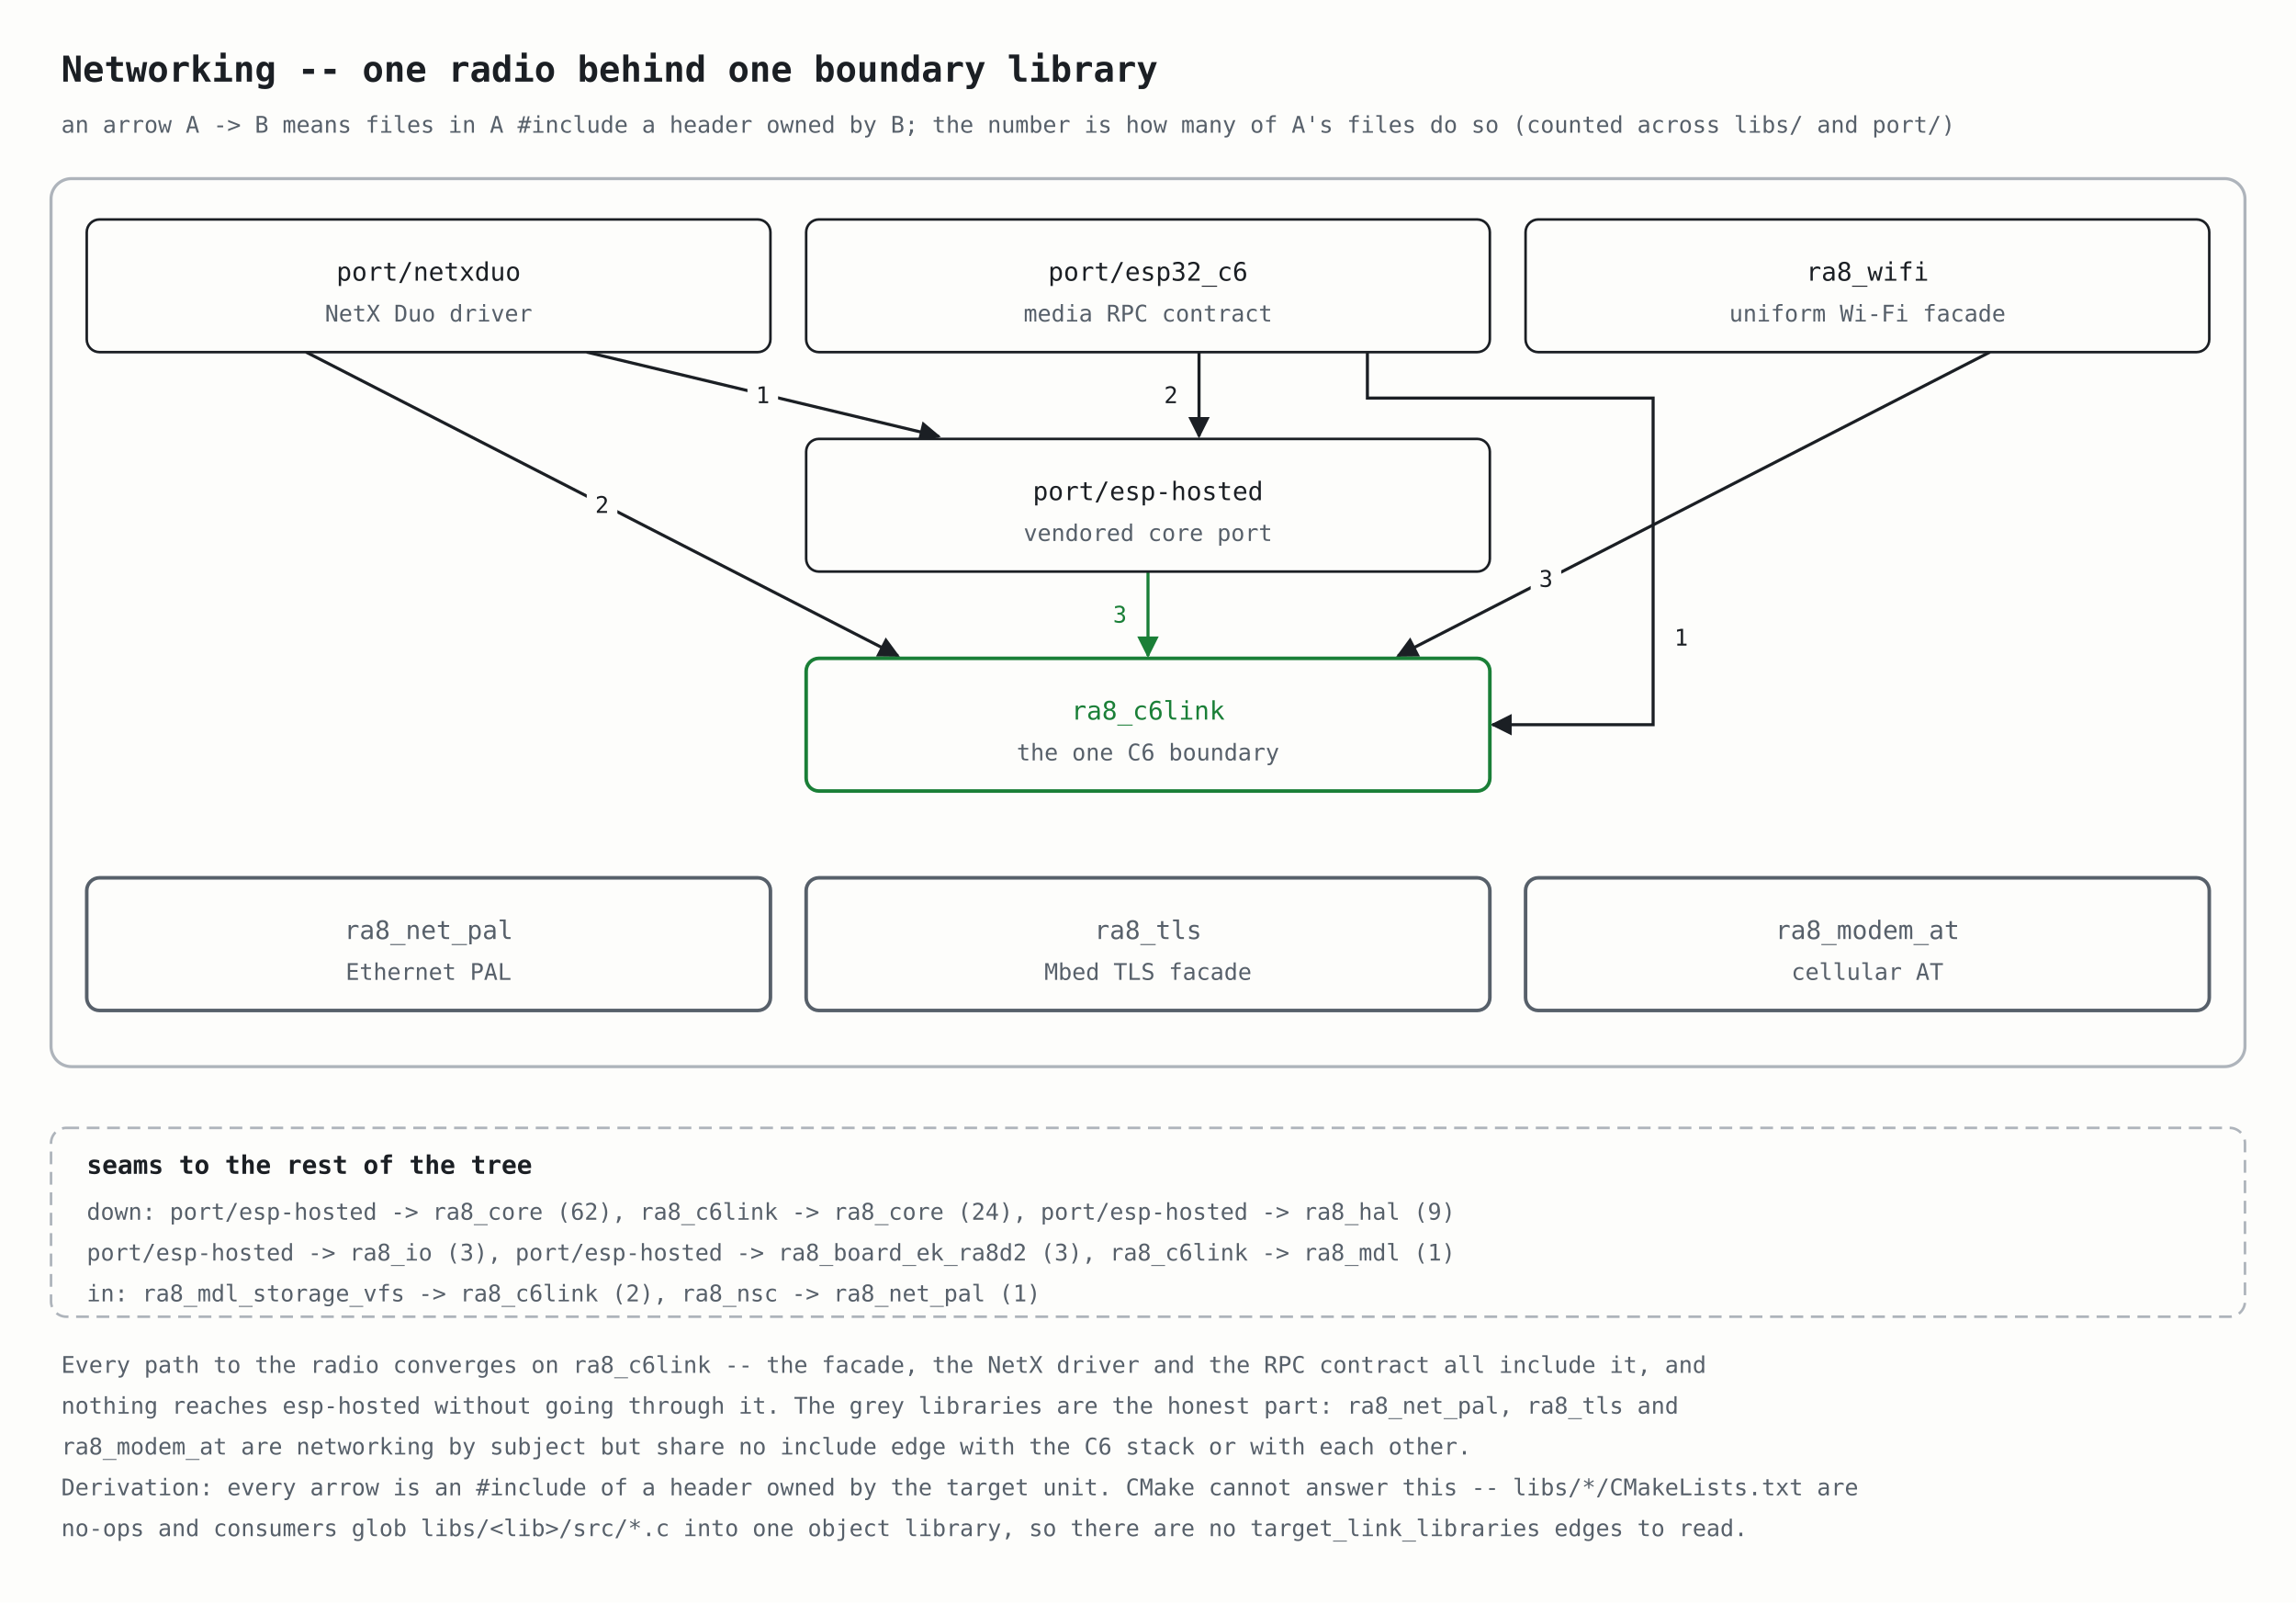
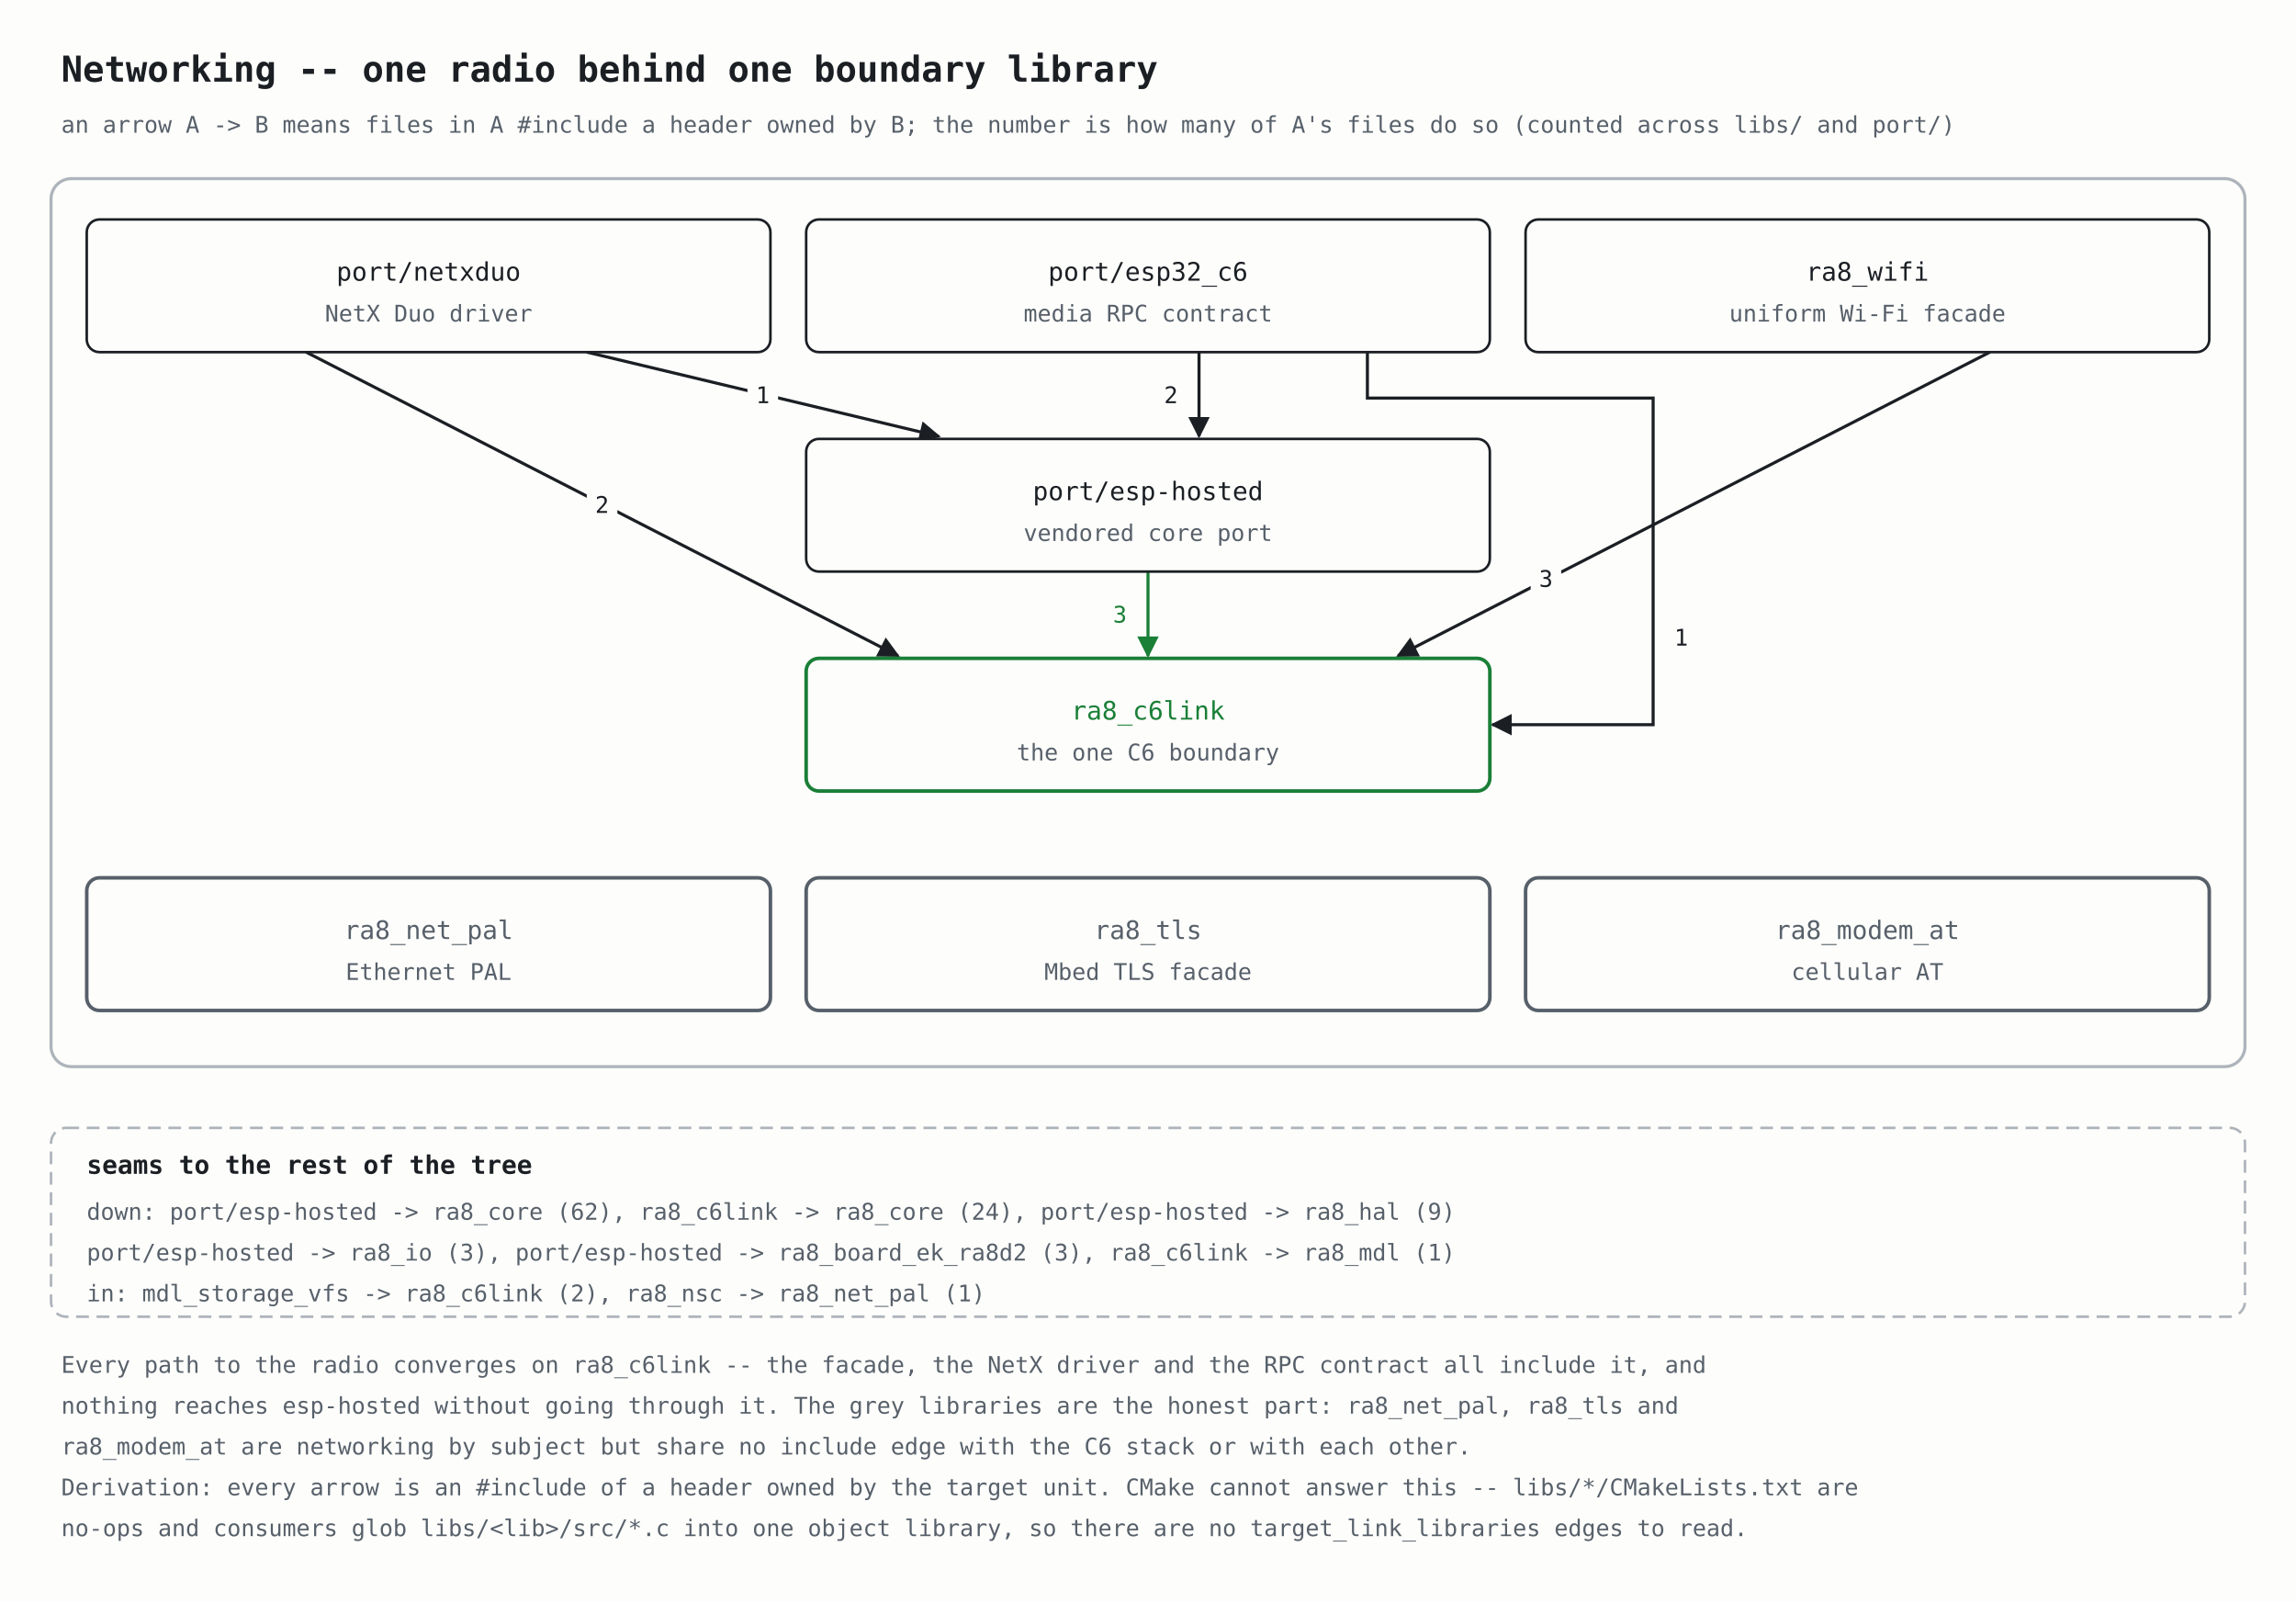
- <svg xmlns="http://www.w3.org/2000/svg" viewBox="0 0 900 628" width="900" role="img" aria-label="Networking -- one radio behind one boundary library. an arrow from A to B means files in A #include a header owned by B; the number is how many of A's files do so (counted across libs/ and port/) down: port/esp-hosted - to  ra8_core (62), ra8_c6link - to  ra8_core (24), port/esp-hosted - to  ra8_hal (9)       port/esp-hosted - to  ra8_io (3), port/esp-hosted - to  ra8_board_ek_ra8d2 (3), ra8_c6link - to  ra8_mdl (1) in:   ra8_mdl_storage_vfs - to  ra8_c6link (2), ra8_nsc - to  ra8_net_pal (1) Every path to the radio converges on ra8_c6link -- the facade, the NetX driver and the RPC contract all include it, and nothing reaches esp-hosted without going through it. The grey libraries are the honest part: ra8_net_pal, ra8_tls and ra8_modem_at are networking by subject but share no include edge with the C6 stack or with each other. Derivation: every arrow is an #include of a header owned by the target unit. CMake cannot answer this -- libs/*/CMakeLists.txt are no-ops and consumers glob libs/ lib to /src/*.c into one object library, so there are no target_link_libraries edges to read.">
+ <svg xmlns="http://www.w3.org/2000/svg" viewBox="0 0 900 628" width="900" role="img" aria-label="Networking -- one radio behind one boundary library. an arrow from A to B means files in A #include a header owned by B; the number is how many of A's files do so (counted across libs/ and port/) down: port/esp-hosted - to  ra8_core (62), ra8_c6link - to  ra8_core (24), port/esp-hosted - to  ra8_hal (9)       port/esp-hosted - to  ra8_io (3), port/esp-hosted - to  ra8_board_ek_ra8d2 (3), ra8_c6link - to  ra8_mdl (1) in:   mdl_storage_vfs - to  ra8_c6link (2), ra8_nsc - to  ra8_net_pal (1) Every path to the radio converges on ra8_c6link -- the facade, the NetX driver and the RPC contract all include it, and nothing reaches esp-hosted without going through it. The grey libraries are the honest part: ra8_net_pal, ra8_tls and ra8_modem_at are networking by subject but share no include edge with the C6 stack or with each other. Derivation: every arrow is an #include of a header owned by the target unit. CMake cannot answer this -- libs/*/CMakeLists.txt are no-ops and consumers glob libs/ lib to /src/*.c into one object library, so there are no target_link_libraries edges to read.">
  <defs>
    <marker id="aInk" viewBox="0 0 10 10" refX="9" refY="5" markerWidth="7" markerHeight="7" orient="auto-start-reverse">
      <path d="M0,0 L10,5 L0,10 z" fill="#1b1f24" />
    </marker>
    <marker id="aAcc" viewBox="0 0 10 10" refX="9" refY="5" markerWidth="7" markerHeight="7" orient="auto-start-reverse">
      <path d="M0,0 L10,5 L0,10 z" fill="#0969da" />
    </marker>
    <marker id="aGrn" viewBox="0 0 10 10" refX="9" refY="5" markerWidth="7" markerHeight="7" orient="auto-start-reverse">
      <path d="M0,0 L10,5 L0,10 z" fill="#1a7f37" />
    </marker>
    <marker id="aWrm" viewBox="0 0 10 10" refX="9" refY="5" markerWidth="7" markerHeight="7" orient="auto-start-reverse">
      <path d="M0,0 L10,5 L0,10 z" fill="#bc4c00" />
    </marker>
  </defs>
  <rect x="0" y="0" width="900" height="628" fill="#fdfdfb" />
  <g font-family="ui-monospace,SFMono-Regular,Menlo,Consolas,monospace">
    <text x="24" y="32" fill="#1b1f24" font-size="14" font-weight="bold">Networking -- one radio behind one boundary library</text>
    <text x="24" y="52" fill="#57606a" font-size="9">an arrow A -&gt; B means files in A #include a header owned by B; the number is how many of A's files do so (counted across libs/ and port/)</text>
    <rect x="20" y="70" width="860" height="348" rx="8" fill="none" stroke="#aeb4bb" stroke-width="1.2" />
    <line x1="230" y1="138" x2="368" y2="171" stroke="#1b1f24" stroke-width="1.2" marker-end="url(#aInk)" />
    <rect x="293" y="149" width="12" height="12" fill="#fdfdfb" />
    <text x="299" y="158" text-anchor="middle" fill="#1b1f24" font-size="9">1</text>
    <line x1="120" y1="138" x2="352" y2="257" stroke="#1b1f24" stroke-width="1.2" marker-end="url(#aInk)" />
    <rect x="230" y="192" width="12" height="12" fill="#fdfdfb" />
    <text x="236" y="201" text-anchor="middle" fill="#1b1f24" font-size="9">2</text>
    <line x1="470" y1="138" x2="470" y2="171" stroke="#1b1f24" stroke-width="1.2" marker-end="url(#aInk)" />
    <text x="459" y="158" text-anchor="middle" fill="#1b1f24" font-size="9">2</text>
    <polyline points="536,138 536,156 648,156 648,284 585,284" fill="none" stroke="#1b1f24" stroke-width="1.2" marker-end="url(#aInk)" />
    <text x="659" y="253" text-anchor="middle" fill="#1b1f24" font-size="9">1</text>
    <line x1="780" y1="138" x2="548" y2="257" stroke="#1b1f24" stroke-width="1.2" marker-end="url(#aInk)" />
    <rect x="600" y="221" width="12" height="12" fill="#fdfdfb" />
    <text x="606" y="230" text-anchor="middle" fill="#1b1f24" font-size="9">3</text>
    <line x1="450" y1="224" x2="450" y2="257" stroke="#1a7f37" stroke-width="1.2" marker-end="url(#aGrn)" />
    <text x="439" y="244" text-anchor="middle" fill="#1a7f37" font-size="9">3</text>
    <rect x="34" y="86" width="268" height="52" rx="5" fill="#fdfdfb" stroke="#1b1f24" stroke-width="1" />
    <text x="168" y="110" text-anchor="middle" fill="#1b1f24" font-size="10">port/netxduo</text>
    <text x="168" y="126" text-anchor="middle" fill="#57606a" font-size="9">NetX Duo driver</text>
    <rect x="316" y="86" width="268" height="52" rx="5" fill="#fdfdfb" stroke="#1b1f24" stroke-width="1" />
    <text x="450" y="110" text-anchor="middle" fill="#1b1f24" font-size="10">port/esp32_c6</text>
    <text x="450" y="126" text-anchor="middle" fill="#57606a" font-size="9">media RPC contract</text>
    <rect x="598" y="86" width="268" height="52" rx="5" fill="#fdfdfb" stroke="#1b1f24" stroke-width="1" />
    <text x="732" y="110" text-anchor="middle" fill="#1b1f24" font-size="10">ra8_wifi</text>
    <text x="732" y="126" text-anchor="middle" fill="#57606a" font-size="9">uniform Wi-Fi facade</text>
    <rect x="316" y="172" width="268" height="52" rx="5" fill="#fdfdfb" stroke="#1b1f24" stroke-width="1" />
    <text x="450" y="196" text-anchor="middle" fill="#1b1f24" font-size="10">port/esp-hosted</text>
    <text x="450" y="212" text-anchor="middle" fill="#57606a" font-size="9">vendored core port</text>
    <rect x="316" y="258" width="268" height="52" rx="5" fill="#fdfdfb" stroke="#1a7f37" stroke-width="1.4" />
    <text x="450" y="282" text-anchor="middle" fill="#1a7f37" font-size="10">ra8_c6link</text>
    <text x="450" y="298" text-anchor="middle" fill="#57606a" font-size="9">the one C6 boundary</text>
    <rect x="34" y="344" width="268" height="52" rx="5" fill="#fdfdfb" stroke="#57606a" stroke-width="1.4" />
    <text x="168" y="368" text-anchor="middle" fill="#57606a" font-size="10">ra8_net_pal</text>
    <text x="168" y="384" text-anchor="middle" fill="#57606a" font-size="9">Ethernet PAL</text>
    <rect x="316" y="344" width="268" height="52" rx="5" fill="#fdfdfb" stroke="#57606a" stroke-width="1.4" />
    <text x="450" y="368" text-anchor="middle" fill="#57606a" font-size="10">ra8_tls</text>
    <text x="450" y="384" text-anchor="middle" fill="#57606a" font-size="9">Mbed TLS facade</text>
    <rect x="598" y="344" width="268" height="52" rx="5" fill="#fdfdfb" stroke="#57606a" stroke-width="1.4" />
    <text x="732" y="368" text-anchor="middle" fill="#57606a" font-size="10">ra8_modem_at</text>
    <text x="732" y="384" text-anchor="middle" fill="#57606a" font-size="9">cellular AT</text>
    <rect x="20" y="442" width="860" height="74" rx="6" fill="none" stroke="#aeb4bb" stroke-width="1" stroke-dasharray="5 3" />
    <text x="34" y="460" fill="#1b1f24" font-size="10" font-weight="bold">seams to the rest of the tree</text>
    <text x="34" y="478" fill="#57606a" font-size="9">down: port/esp-hosted -&gt; ra8_core (62), ra8_c6link -&gt; ra8_core (24), port/esp-hosted -&gt; ra8_hal (9)</text>
    <text x="34" y="494" fill="#57606a" font-size="9">      port/esp-hosted -&gt; ra8_io (3), port/esp-hosted -&gt; ra8_board_ek_ra8d2 (3), ra8_c6link -&gt; ra8_mdl (1)</text>
-     <text x="34" y="510" fill="#57606a" font-size="9">in:   ra8_mdl_storage_vfs -&gt; ra8_c6link (2), ra8_nsc -&gt; ra8_net_pal (1)</text>
+     <text x="34" y="510" fill="#57606a" font-size="9">in:   mdl_storage_vfs -&gt; ra8_c6link (2), ra8_nsc -&gt; ra8_net_pal (1)</text>
    <text x="24" y="538" fill="#57606a" font-size="9">Every path to the radio converges on ra8_c6link -- the facade, the NetX driver and the RPC contract all include it, and</text>
    <text x="24" y="554" fill="#57606a" font-size="9">nothing reaches esp-hosted without going through it. The grey libraries are the honest part: ra8_net_pal, ra8_tls and</text>
    <text x="24" y="570" fill="#57606a" font-size="9">ra8_modem_at are networking by subject but share no include edge with the C6 stack or with each other.</text>
    <text x="24" y="586" fill="#57606a" font-size="9">Derivation: every arrow is an #include of a header owned by the target unit. CMake cannot answer this -- libs/*/CMakeLists.txt are</text>
    <text x="24" y="602" fill="#57606a" font-size="9">no-ops and consumers glob libs/&lt;lib&gt;/src/*.c into one object library, so there are no target_link_libraries edges to read.</text>
  </g>
</svg>
